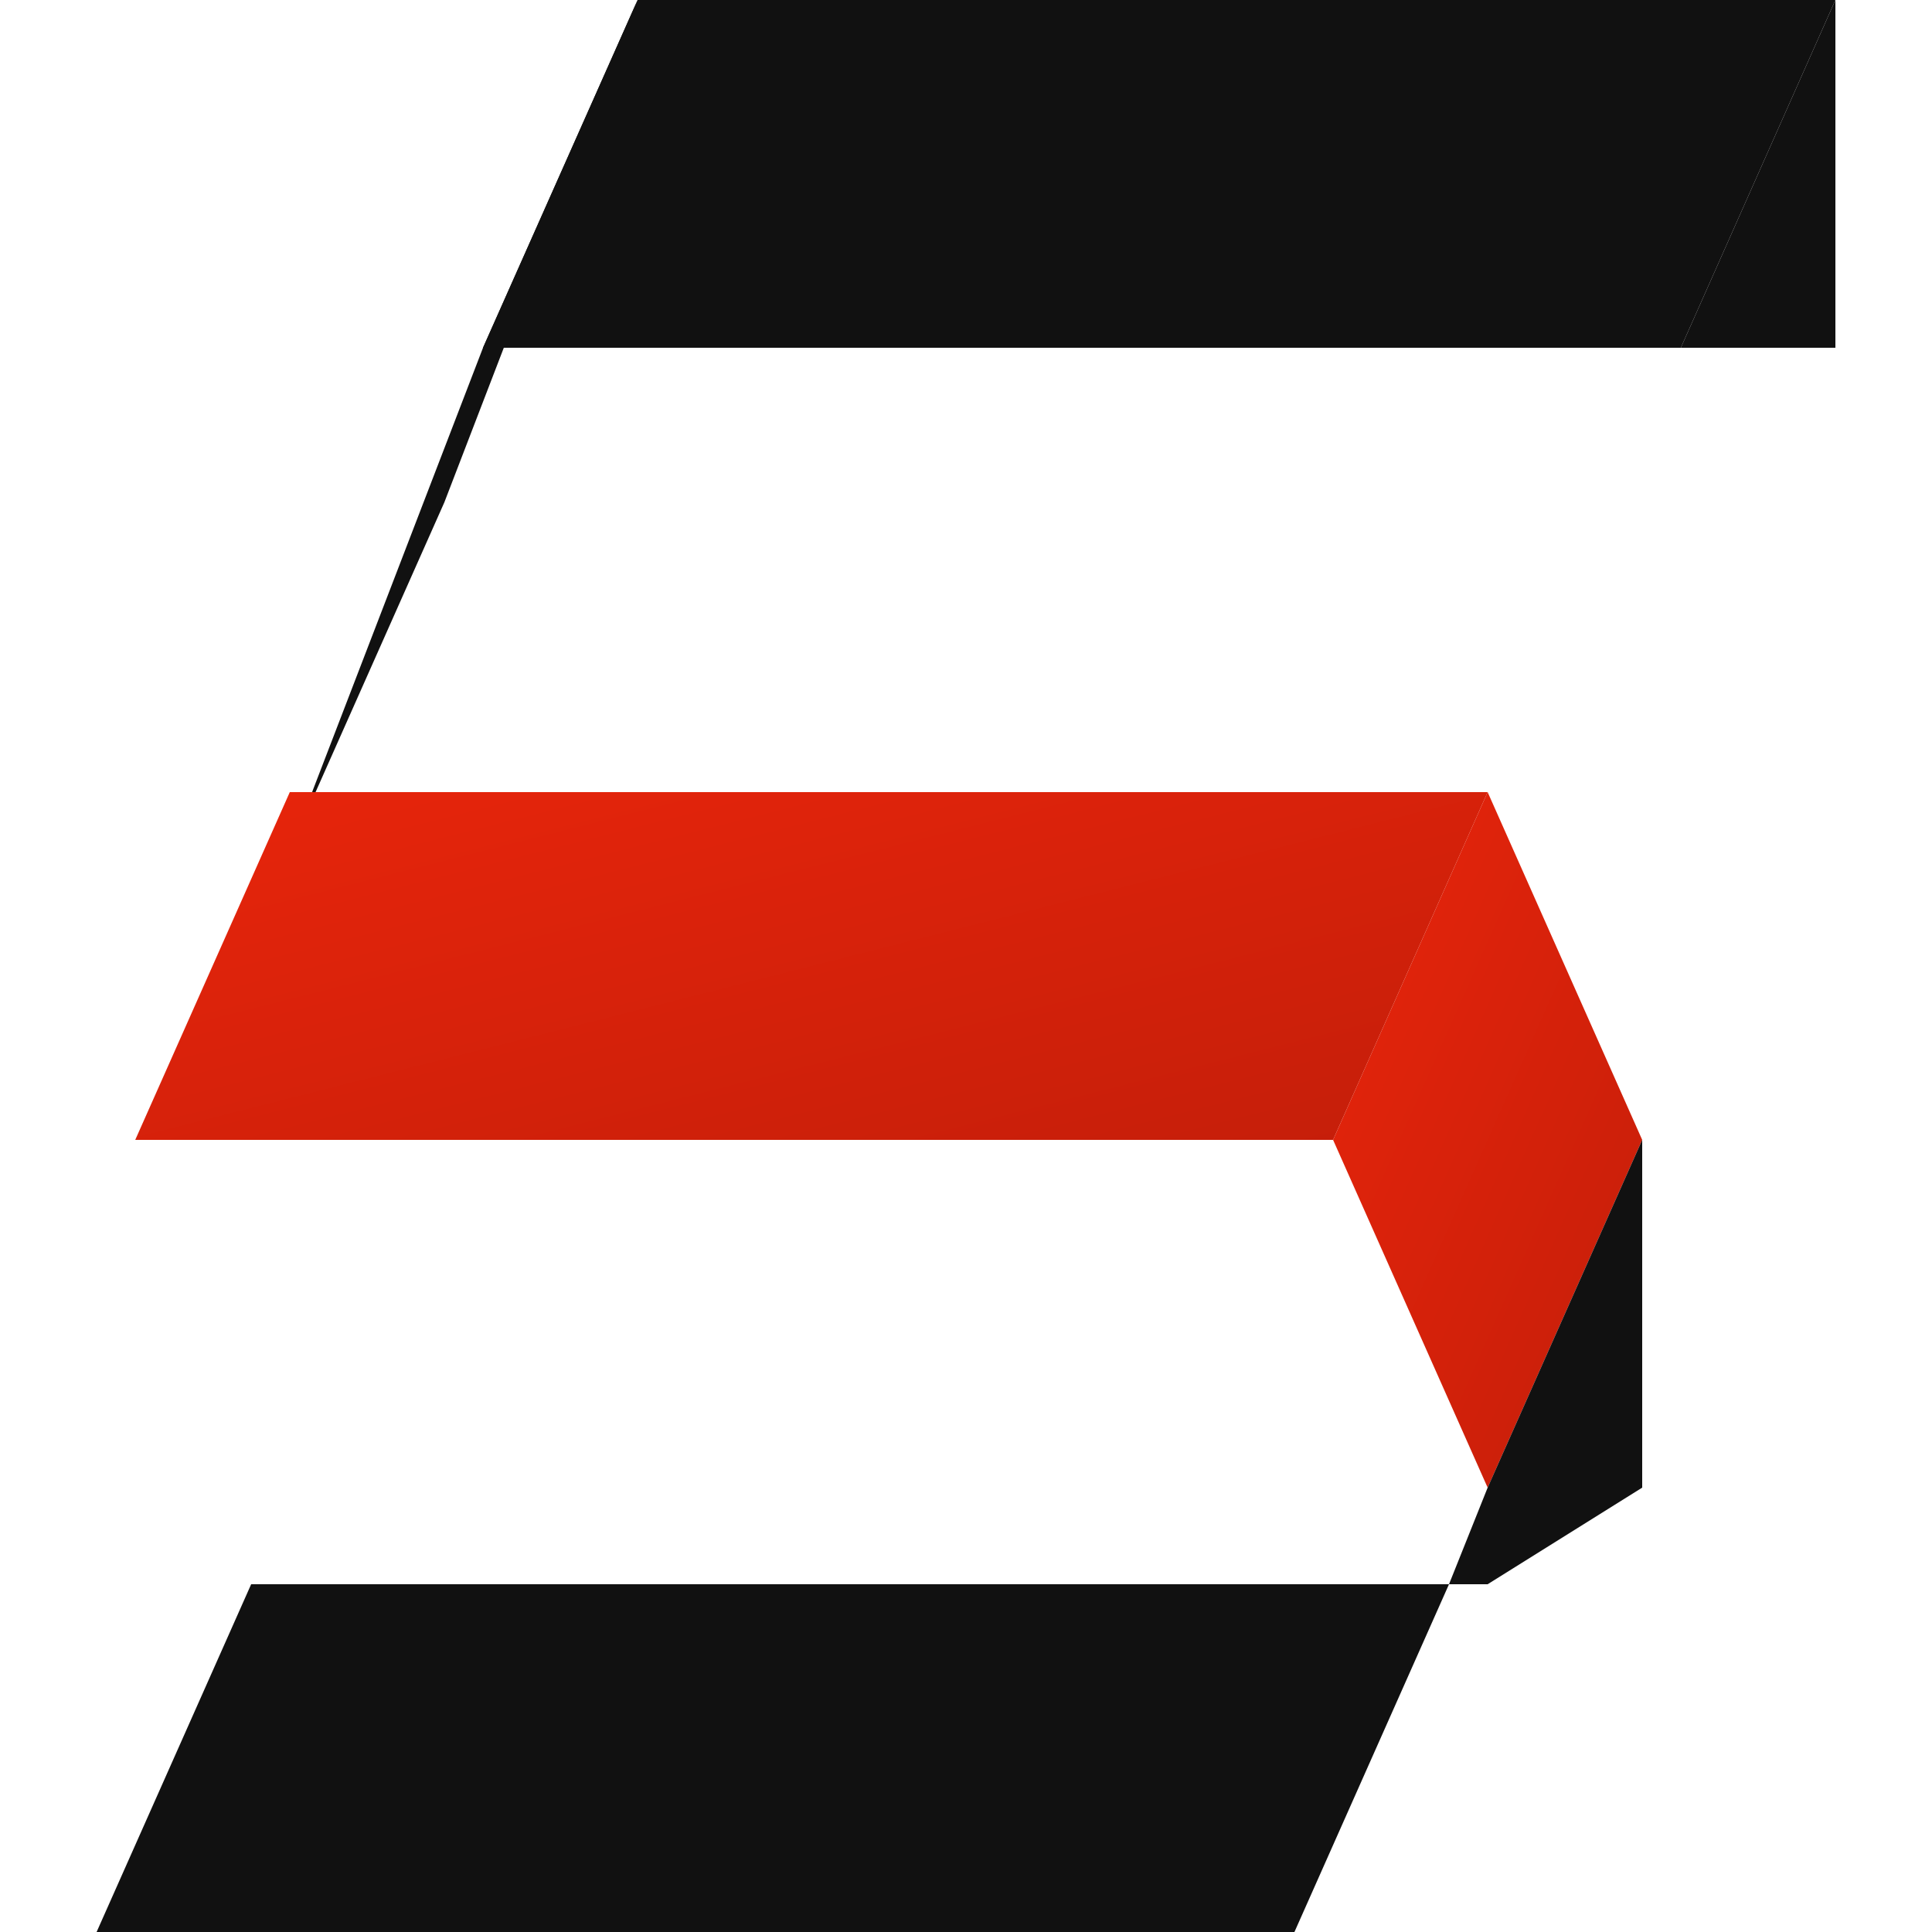
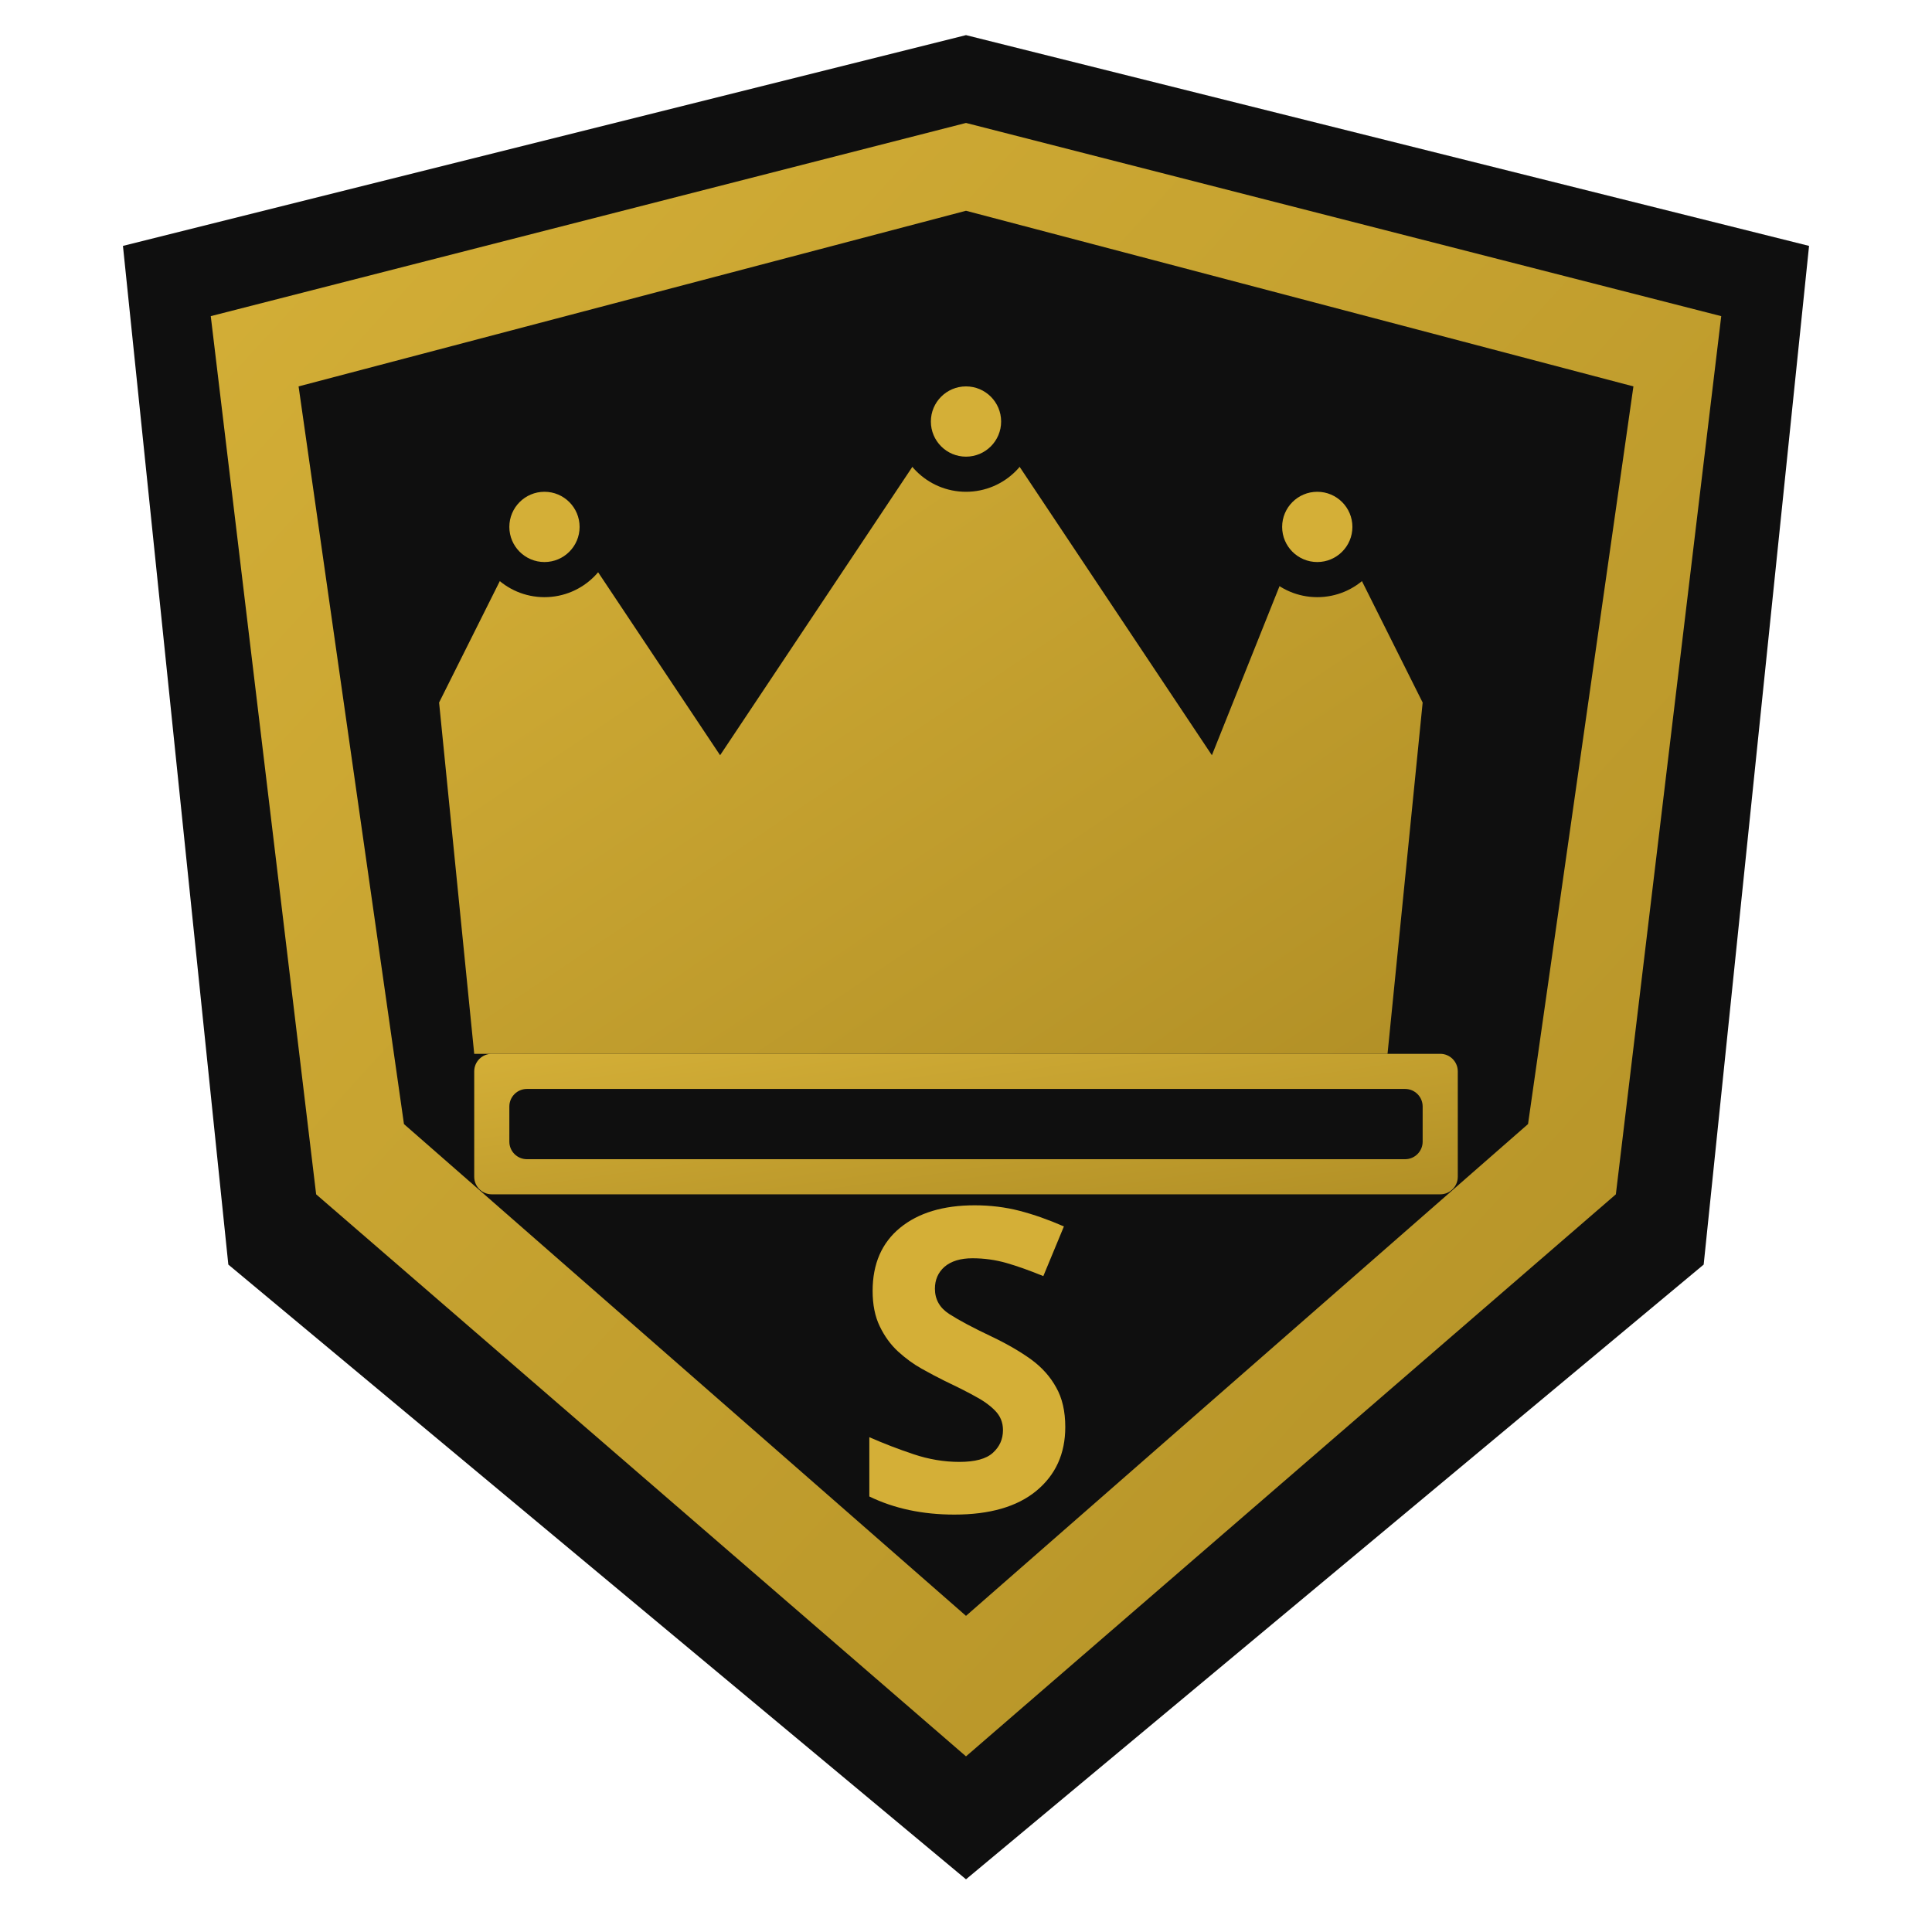
- <svg xmlns="http://www.w3.org/2000/svg" viewBox="0 0 100 100" width="100" height="100">
+ <svg xmlns="http://www.w3.org/2000/svg" viewBox="0 0 110 110" width="110" height="110">
  <defs>
-     <linearGradient id="rGrad" x1="0%" y1="0%" x2="100%" y2="100%">
-       <stop offset="0%" style="stop-color:#E8250B" />
-       <stop offset="100%" style="stop-color:#C41E0A" />
+     <linearGradient id="goldG" x1="0%" y1="0%" x2="100%" y2="100%">
+       <stop offset="0%" style="stop-color:#D4AF37" />
+       <stop offset="100%" style="stop-color:#B29026" />
    </linearGradient>
  </defs>
-   <g transform="translate(5, 0)">
-     <polygon points="28,0 90,0 82,18 20,18" fill="#111111" />
-     <polygon points="20,18 28,0 18,26 10,44" fill="#111111" />
-     <polygon points="10,41 72,41 64,59 2,59" fill="url(#rGrad)" />
-     <polygon points="64,59 72,41 80,59 72,77" fill="url(#rGrad)" />
-     <polygon points="8,82 70,82 62,100 0,100" fill="#111111" />
-     <polygon points="72,77 80,59 80,77 72,82 70,82" fill="#111111" />
-     <polygon points="90,0 90,18 82,18" fill="#111111" />
-   </g>
+   <polygon points="55,2 103,14 97,72 55,107 13,72 7,14" fill="#0F0F0F" />
+   <polygon points="55,7 98,18 92,68 55,100 18,68 12,18" fill="url(#goldG)" />
+   <polygon points="55,12 93,22 87,64 55,92 23,64 17,22" fill="#0F0F0F" />
+   <polygon points="27,60 25,40 31,28 41,43 55,22 69,43 75,28 81,40 79,60" fill="url(#goldG)" />
+   <circle cx="31" cy="30" r="4" fill="#0F0F0F" />
+   <circle cx="31" cy="30" r="2" fill="#D4AF37" />
+   <circle cx="55" cy="24" r="4" fill="#0F0F0F" />
+   <circle cx="55" cy="24" r="2" fill="#D4AF37" />
+   <circle cx="75" cy="30" r="4" fill="#0F0F0F" />
+   <circle cx="75" cy="30" r="2" fill="#D4AF37" />
+   <rect x="27" y="60" width="56" height="8" rx="1" fill="url(#goldG)" />
+   <rect x="29" y="62" width="52" height="4" rx="1" fill="#0F0F0F" />
+   <text x="55" y="86" font-family="'Arial Black','Impact',sans-serif" font-weight="900" font-size="24" fill="#D4AF37" text-anchor="middle">S</text>
</svg>
